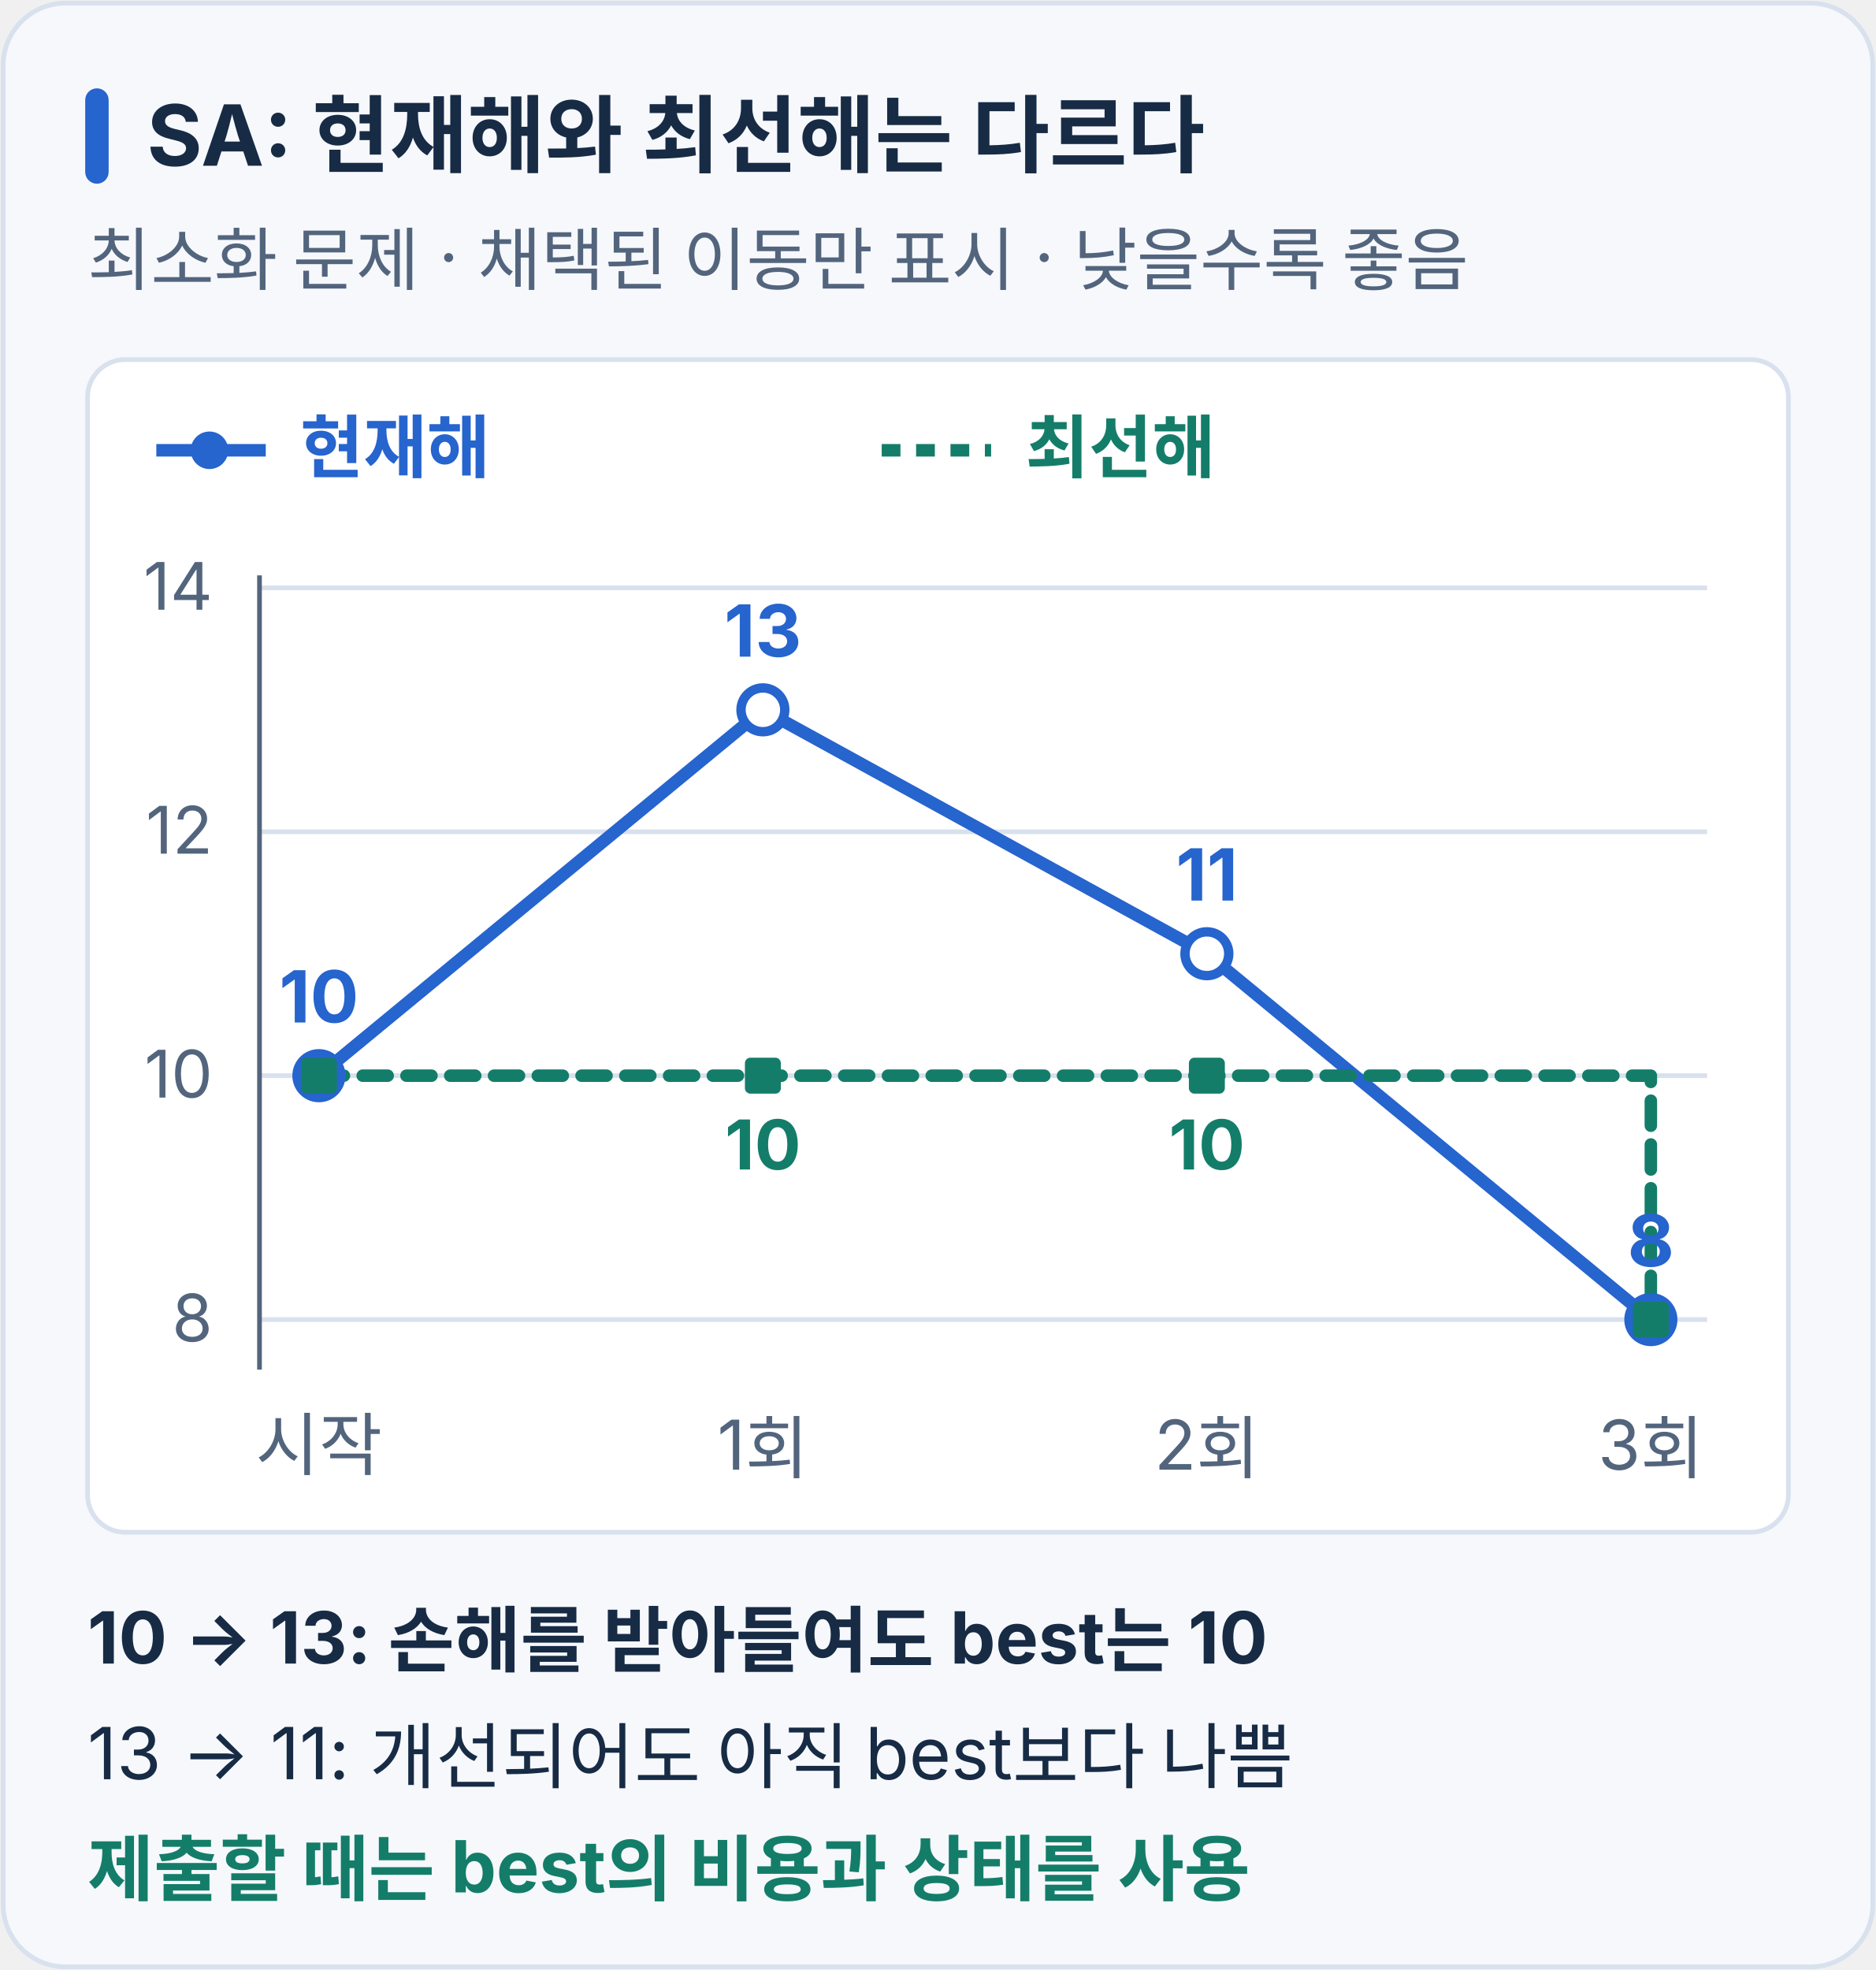
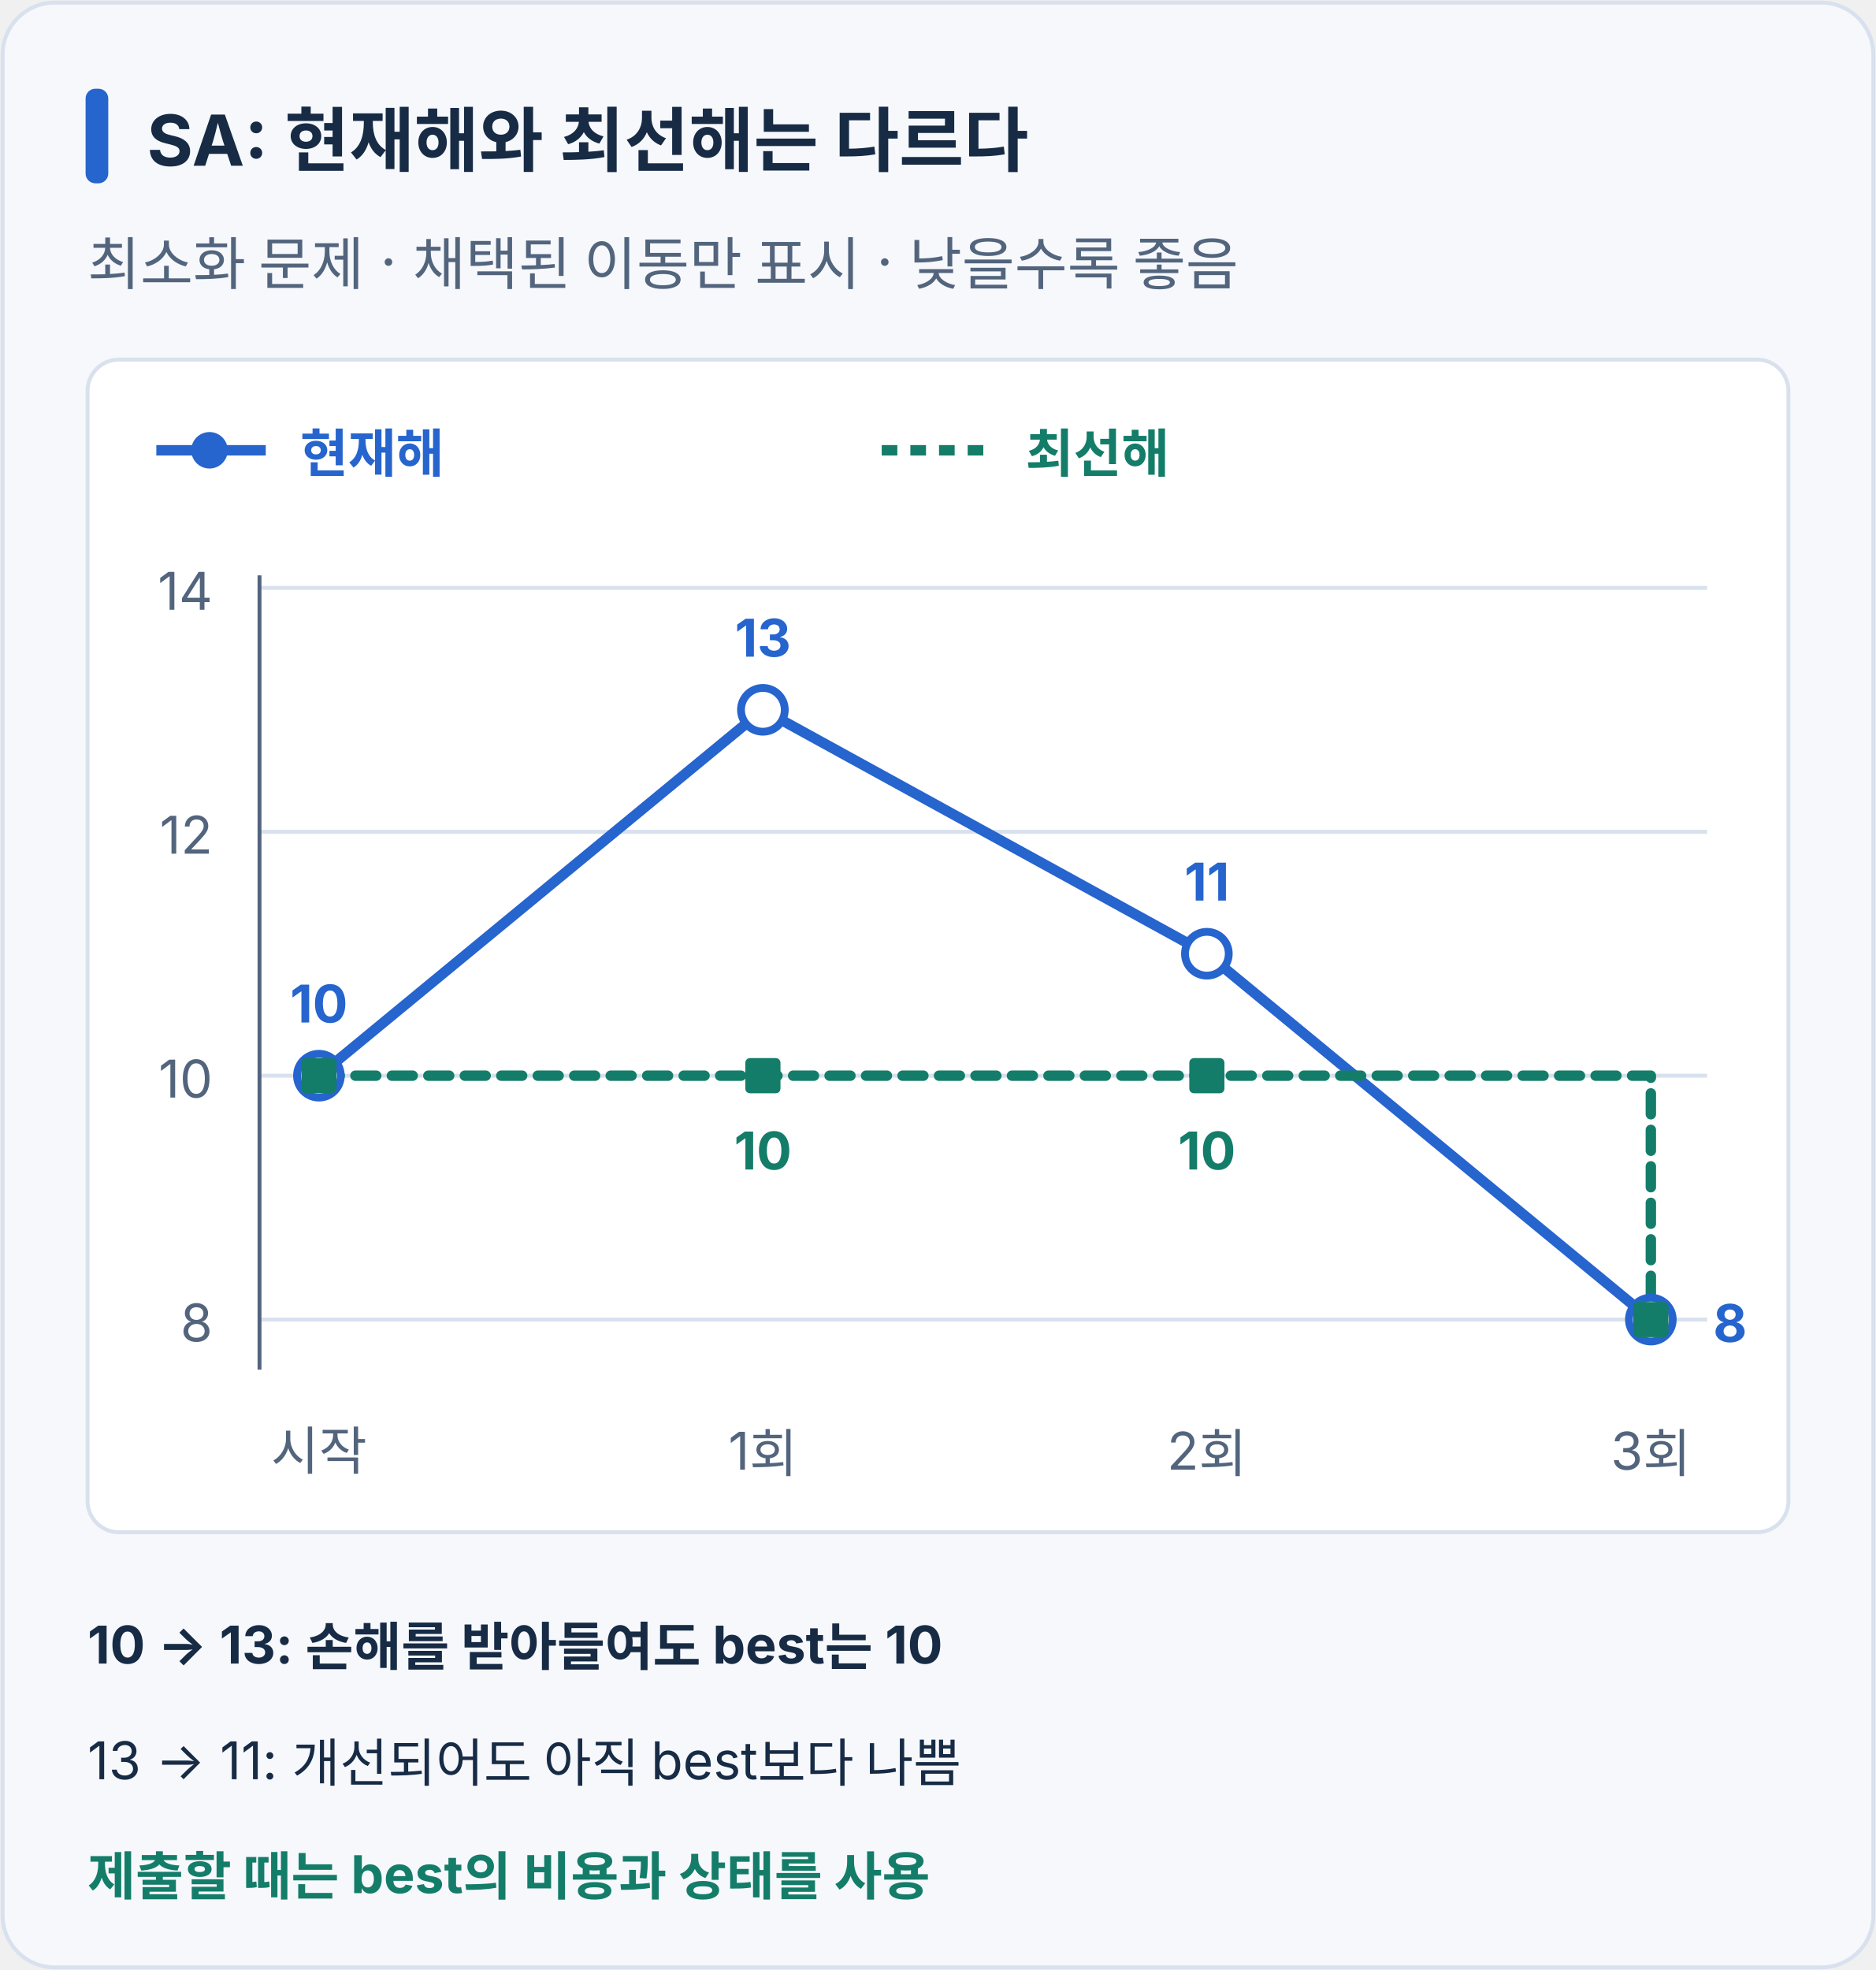
- <svg xmlns="http://www.w3.org/2000/svg" viewBox="0 0 600 630" role="img" aria-labelledby="title desc">
+ <svg xmlns="http://www.w3.org/2000/svg" viewBox="0 0 720 756" role="img" aria-labelledby="title desc">
  <defs>
    <marker id="arrow" viewBox="0 0 10 10" refX="8" refY="5" markerWidth="5" markerHeight="5" orient="auto">
      <path d="M1 1 L9 5 L1 9 Z" fill="#2664ce" />
    </marker>
    <marker id="arrow-teal" viewBox="0 0 10 10" refX="8" refY="5" markerWidth="5" markerHeight="5" orient="auto">
      <path d="M1 1 L9 5 L1 9 Z" fill="#147d69" />
    </marker>
    <marker id="arrow-amber" viewBox="0 0 10 10" refX="8" refY="5" markerWidth="5" markerHeight="5" orient="auto">
      <path d="M1 1 L9 5 L1 9 Z" fill="#ae5515" />
    </marker>
  </defs>
  <style>text{font-family:-apple-system,BlinkMacSystemFont,"Apple SD Gothic Neo","Noto Sans KR",sans-serif}*{box-sizing:border-box}</style>
-   <rect x="1" y="1" width="598" height="628" rx="20" fill="#f6f8fc" stroke="#d8e1ed" stroke-width="1.5" />
-   <rect x="28" y="29" width="6" height="29" rx="3" fill="#2664ce" stroke="#2664ce" stroke-width="1.5" />
-   <text x="47" y="53" font-size="27" fill="#172b45" font-weight="750" text-anchor="start">SA: 현재해와 최선해는 다르다</text>
-   <text x="28" y="91" font-size="22" fill="#53657d" font-weight="400" text-anchor="start">최소화 문제 · 채택된 이동만 표시 · 낮을수록 좋음</text>
-   <rect x="28" y="115" width="544" height="375" rx="12" fill="#ffffff" stroke="#d8e1ed" stroke-width="1.5" />
-   <line x1="50" y1="144" x2="85" y2="144" stroke="#2664ce" stroke-width="4" />
-   <circle cx="67" cy="144" r="5" fill="#2664ce" stroke="#2664ce" stroke-width="2" />
-   <text x="96" y="151" font-size="22" fill="#2664ce" font-weight="700" text-anchor="start">현재해</text>
-   <line x1="282" y1="144" x2="317" y2="144" stroke="#147d69" stroke-width="4" stroke-dasharray="6 5" />
-   <text x="328" y="151" font-size="22" fill="#147d69" font-weight="700" text-anchor="start">최선해</text>
-   <line x1="83" y1="422" x2="546" y2="422" stroke="#d8e1ed" stroke-width="1.5" />
-   <text x="68" y="429" font-size="21" fill="#53657d" font-weight="400" text-anchor="end">8</text>
-   <line x1="83" y1="344" x2="546" y2="344" stroke="#d8e1ed" stroke-width="1.5" />
-   <text x="68" y="351" font-size="21" fill="#53657d" font-weight="400" text-anchor="end">10</text>
-   <line x1="83" y1="266" x2="546" y2="266" stroke="#d8e1ed" stroke-width="1.5" />
-   <text x="68" y="273" font-size="21" fill="#53657d" font-weight="400" text-anchor="end">12</text>
-   <line x1="83" y1="188" x2="546" y2="188" stroke="#d8e1ed" stroke-width="1.5" />
-   <text x="68" y="195" font-size="21" fill="#53657d" font-weight="400" text-anchor="end">14</text>
-   <line x1="83" y1="184" x2="83" y2="438" stroke="#53657d" stroke-width="1.5" />
-   <text x="102" y="470" font-size="22" fill="#53657d" font-weight="400" text-anchor="middle">시작</text>
-   <text x="244" y="470" font-size="22" fill="#53657d" font-weight="400" text-anchor="middle">1회</text>
-   <text x="386" y="470" font-size="22" fill="#53657d" font-weight="400" text-anchor="middle">2회</text>
-   <text x="528" y="470" font-size="22" fill="#53657d" font-weight="400" text-anchor="middle">3회</text>
-   <path d="M 102 344 L 244 227 L 386 305 L 528 422" fill="none" stroke="#2664ce" stroke-width="4" stroke-linecap="round" stroke-linejoin="round" />
-   <path d="M 102 344 H 528 V 422" fill="none" stroke="#147d69" stroke-width="4" stroke-linecap="round" stroke-linejoin="round" stroke-dasharray="8 6" />
-   <circle cx="102" cy="344" r="7" fill="#ffffff" stroke="#2664ce" stroke-width="3" />
-   <text x="102" y="327" font-size="23" fill="#2664ce" font-weight="750" text-anchor="middle">10</text>
-   <circle cx="244" cy="227" r="7" fill="#ffffff" stroke="#2664ce" stroke-width="3" />
-   <text x="244" y="210" font-size="23" fill="#2664ce" font-weight="750" text-anchor="middle">13</text>
-   <circle cx="386" cy="305" r="7" fill="#ffffff" stroke="#2664ce" stroke-width="3" />
-   <text x="386" y="288" font-size="23" fill="#2664ce" font-weight="750" text-anchor="middle">11</text>
-   <circle cx="528" cy="422" r="7" fill="#ffffff" stroke="#2664ce" stroke-width="3" />
-   <text x="528" y="405" font-size="23" fill="#2664ce" font-weight="750" text-anchor="middle">8</text>
-   <rect x="97" y="339" width="10" height="10" rx="1" fill="#147d69" stroke="#147d69" stroke-width="1.5" />
-   <rect x="239" y="339" width="10" height="10" rx="1" fill="#147d69" stroke="#147d69" stroke-width="1.5" />
-   <text x="244" y="374" font-size="22" fill="#147d69" font-weight="700" text-anchor="middle">10</text>
-   <rect x="381" y="339" width="10" height="10" rx="1" fill="#147d69" stroke="#147d69" stroke-width="1.5" />
-   <text x="386" y="374" font-size="22" fill="#147d69" font-weight="700" text-anchor="middle">10</text>
-   <rect x="523" y="417" width="10" height="10" rx="1" fill="#147d69" stroke="#147d69" stroke-width="1.5" />
-   <text x="28" y="532" font-size="23" fill="#172b45" font-weight="650" text-anchor="start">10 → 13: 손해를 받아들여도 best는 10</text>
-   <text x="28" y="569" font-size="23" fill="#172b45" font-weight="400" text-anchor="start">13 → 11: 개선되어도 아직 best보다 나쁨</text>
-   <text x="28" y="606" font-size="23" fill="#147d69" font-weight="700" text-anchor="start">제출할 때는 best의 비용과 상태를 사용</text>
+   <rect x="1" y="1" width="718" height="754" rx="20" fill="#f6f8fc" stroke="#d8e1ed" stroke-width="1.5" />
+   <rect x="33.6" y="34.8" width="7.2" height="34.8" rx="3" fill="#2664ce" stroke="#2664ce" stroke-width="1.5" />
+   <text x="56.4" y="63.6" font-size="27" fill="#172b45" font-weight="750" text-anchor="start">SA: 현재해와 최선해는 다르다</text>
+   <text x="33.6" y="109.2" font-size="22" fill="#53657d" font-weight="400" text-anchor="start">최소화 문제 · 채택된 이동만 표시 · 낮을수록 좋음</text>
+   <rect x="33.6" y="138" width="652.8" height="450" rx="12" fill="#ffffff" stroke="#d8e1ed" stroke-width="1.5" />
+   <line x1="60" y1="172.8" x2="102" y2="172.8" stroke="#2664ce" stroke-width="4" />
+   <circle cx="80.4" cy="172.8" r="6" fill="#2664ce" stroke="#2664ce" stroke-width="2" />
+   <text x="115.2" y="181.2" font-size="20" fill="#2664ce" font-weight="700" text-anchor="start">현재해</text>
+   <line x1="338.4" y1="172.8" x2="380.4" y2="172.8" stroke="#147d69" stroke-width="4" stroke-dasharray="6 5" />
+   <text x="393.6" y="181.2" font-size="20" fill="#147d69" font-weight="700" text-anchor="start">최선해</text>
+   <line x1="99.6" y1="506.4" x2="655.2" y2="506.4" stroke="#d8e1ed" stroke-width="1.5" />
+   <text x="81.6" y="514.8" font-size="20" fill="#53657d" font-weight="400" text-anchor="end">8</text>
+   <line x1="99.6" y1="412.8" x2="655.2" y2="412.8" stroke="#d8e1ed" stroke-width="1.5" />
+   <text x="81.6" y="421.2" font-size="20" fill="#53657d" font-weight="400" text-anchor="end">10</text>
+   <line x1="99.6" y1="319.2" x2="655.2" y2="319.2" stroke="#d8e1ed" stroke-width="1.5" />
+   <text x="81.6" y="327.6" font-size="20" fill="#53657d" font-weight="400" text-anchor="end">12</text>
+   <line x1="99.6" y1="225.6" x2="655.2" y2="225.6" stroke="#d8e1ed" stroke-width="1.5" />
+   <text x="81.6" y="234" font-size="20" fill="#53657d" font-weight="400" text-anchor="end">14</text>
+   <line x1="99.6" y1="220.8" x2="99.6" y2="525.6" stroke="#53657d" stroke-width="1.5" />
+   <text x="122.4" y="564" font-size="20" fill="#53657d" font-weight="400" text-anchor="middle">시작</text>
+   <text x="292.8" y="564" font-size="20" fill="#53657d" font-weight="400" text-anchor="middle">1회</text>
+   <text x="463.2" y="564" font-size="20" fill="#53657d" font-weight="400" text-anchor="middle">2회</text>
+   <text x="633.6" y="564" font-size="20" fill="#53657d" font-weight="400" text-anchor="middle">3회</text>
+   <path d="M 122.4 412.8 L 292.8 272.4 L 463.2 366 L 633.6 506.4" fill="none" stroke="#2664ce" stroke-width="4" stroke-linecap="round" stroke-linejoin="round" />
+   <path d="M 122.4 412.8 H 633.6 V 506.4" fill="none" stroke="#147d69" stroke-width="4" stroke-linecap="round" stroke-linejoin="round" stroke-dasharray="8 6" />
+   <circle cx="122.4" cy="412.8" r="8.4" fill="#ffffff" stroke="#2664ce" stroke-width="3" />
+   <text x="122.4" y="392.4" font-size="20" fill="#2664ce" font-weight="750" text-anchor="middle">10</text>
+   <circle cx="292.8" cy="272.4" r="8.4" fill="#ffffff" stroke="#2664ce" stroke-width="3" />
+   <text x="292.8" y="252" font-size="20" fill="#2664ce" font-weight="750" text-anchor="middle">13</text>
+   <circle cx="463.2" cy="366" r="8.4" fill="#ffffff" stroke="#2664ce" stroke-width="3" />
+   <text x="463.2" y="345.6" font-size="20" fill="#2664ce" font-weight="750" text-anchor="middle">11</text>
+   <circle cx="633.6" cy="506.4" r="8.4" fill="#ffffff" stroke="#2664ce" stroke-width="3" />
+   <text x="664" y="515" font-size="20" fill="#2664ce" font-weight="750" text-anchor="middle">8</text>
+   <rect x="116.4" y="406.8" width="12" height="12" rx="1" fill="#147d69" stroke="#147d69" stroke-width="1.5" />
+   <rect x="286.8" y="406.8" width="12" height="12" rx="1" fill="#147d69" stroke="#147d69" stroke-width="1.5" />
+   <text x="292.8" y="448.8" font-size="20" fill="#147d69" font-weight="700" text-anchor="middle">10</text>
+   <rect x="457.2" y="406.8" width="12" height="12" rx="1" fill="#147d69" stroke="#147d69" stroke-width="1.5" />
+   <text x="463.2" y="448.8" font-size="20" fill="#147d69" font-weight="700" text-anchor="middle">10</text>
+   <rect x="627.6" y="500.4" width="12" height="12" rx="1" fill="#147d69" stroke="#147d69" stroke-width="1.5" />
+   <text x="33.6" y="638.4" font-size="20" fill="#172b45" font-weight="650" text-anchor="start">10 → 13: 손해를 받아들여도 best는 10</text>
+   <text x="33.6" y="682.8" font-size="20" fill="#172b45" font-weight="400" text-anchor="start">13 → 11: 개선되어도 아직 best보다 나쁨</text>
+   <text x="33.6" y="727.2" font-size="20" fill="#147d69" font-weight="700" text-anchor="start">제출할 때는 best의 비용과 상태를 사용</text>
</svg>
